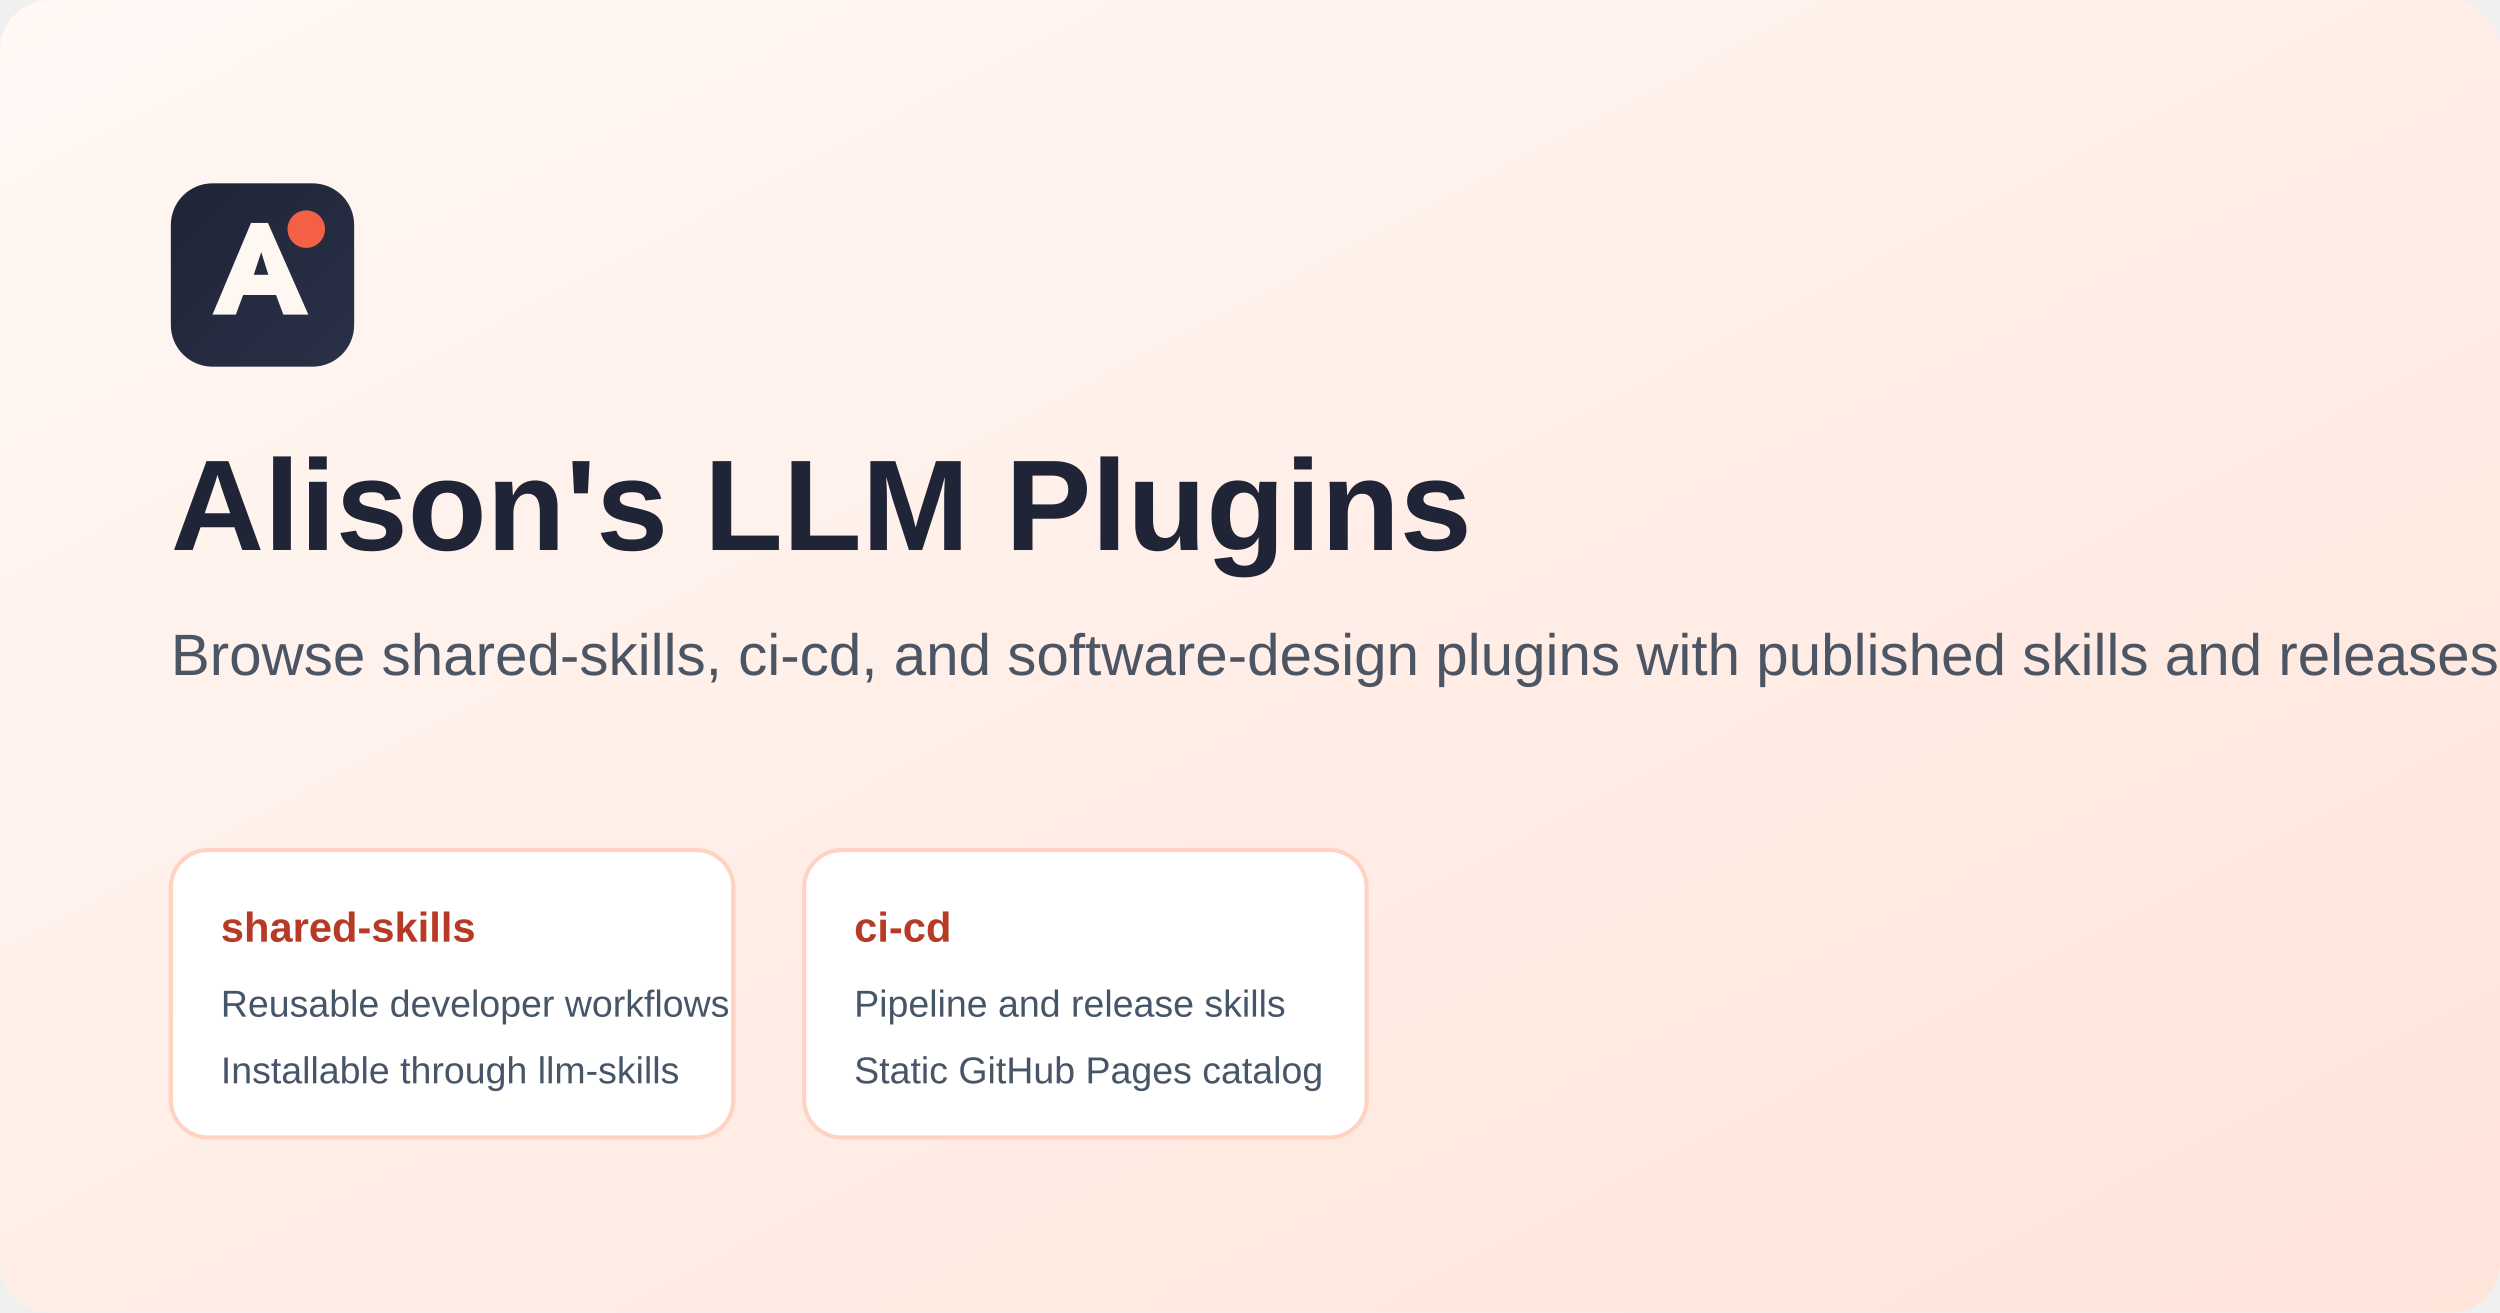
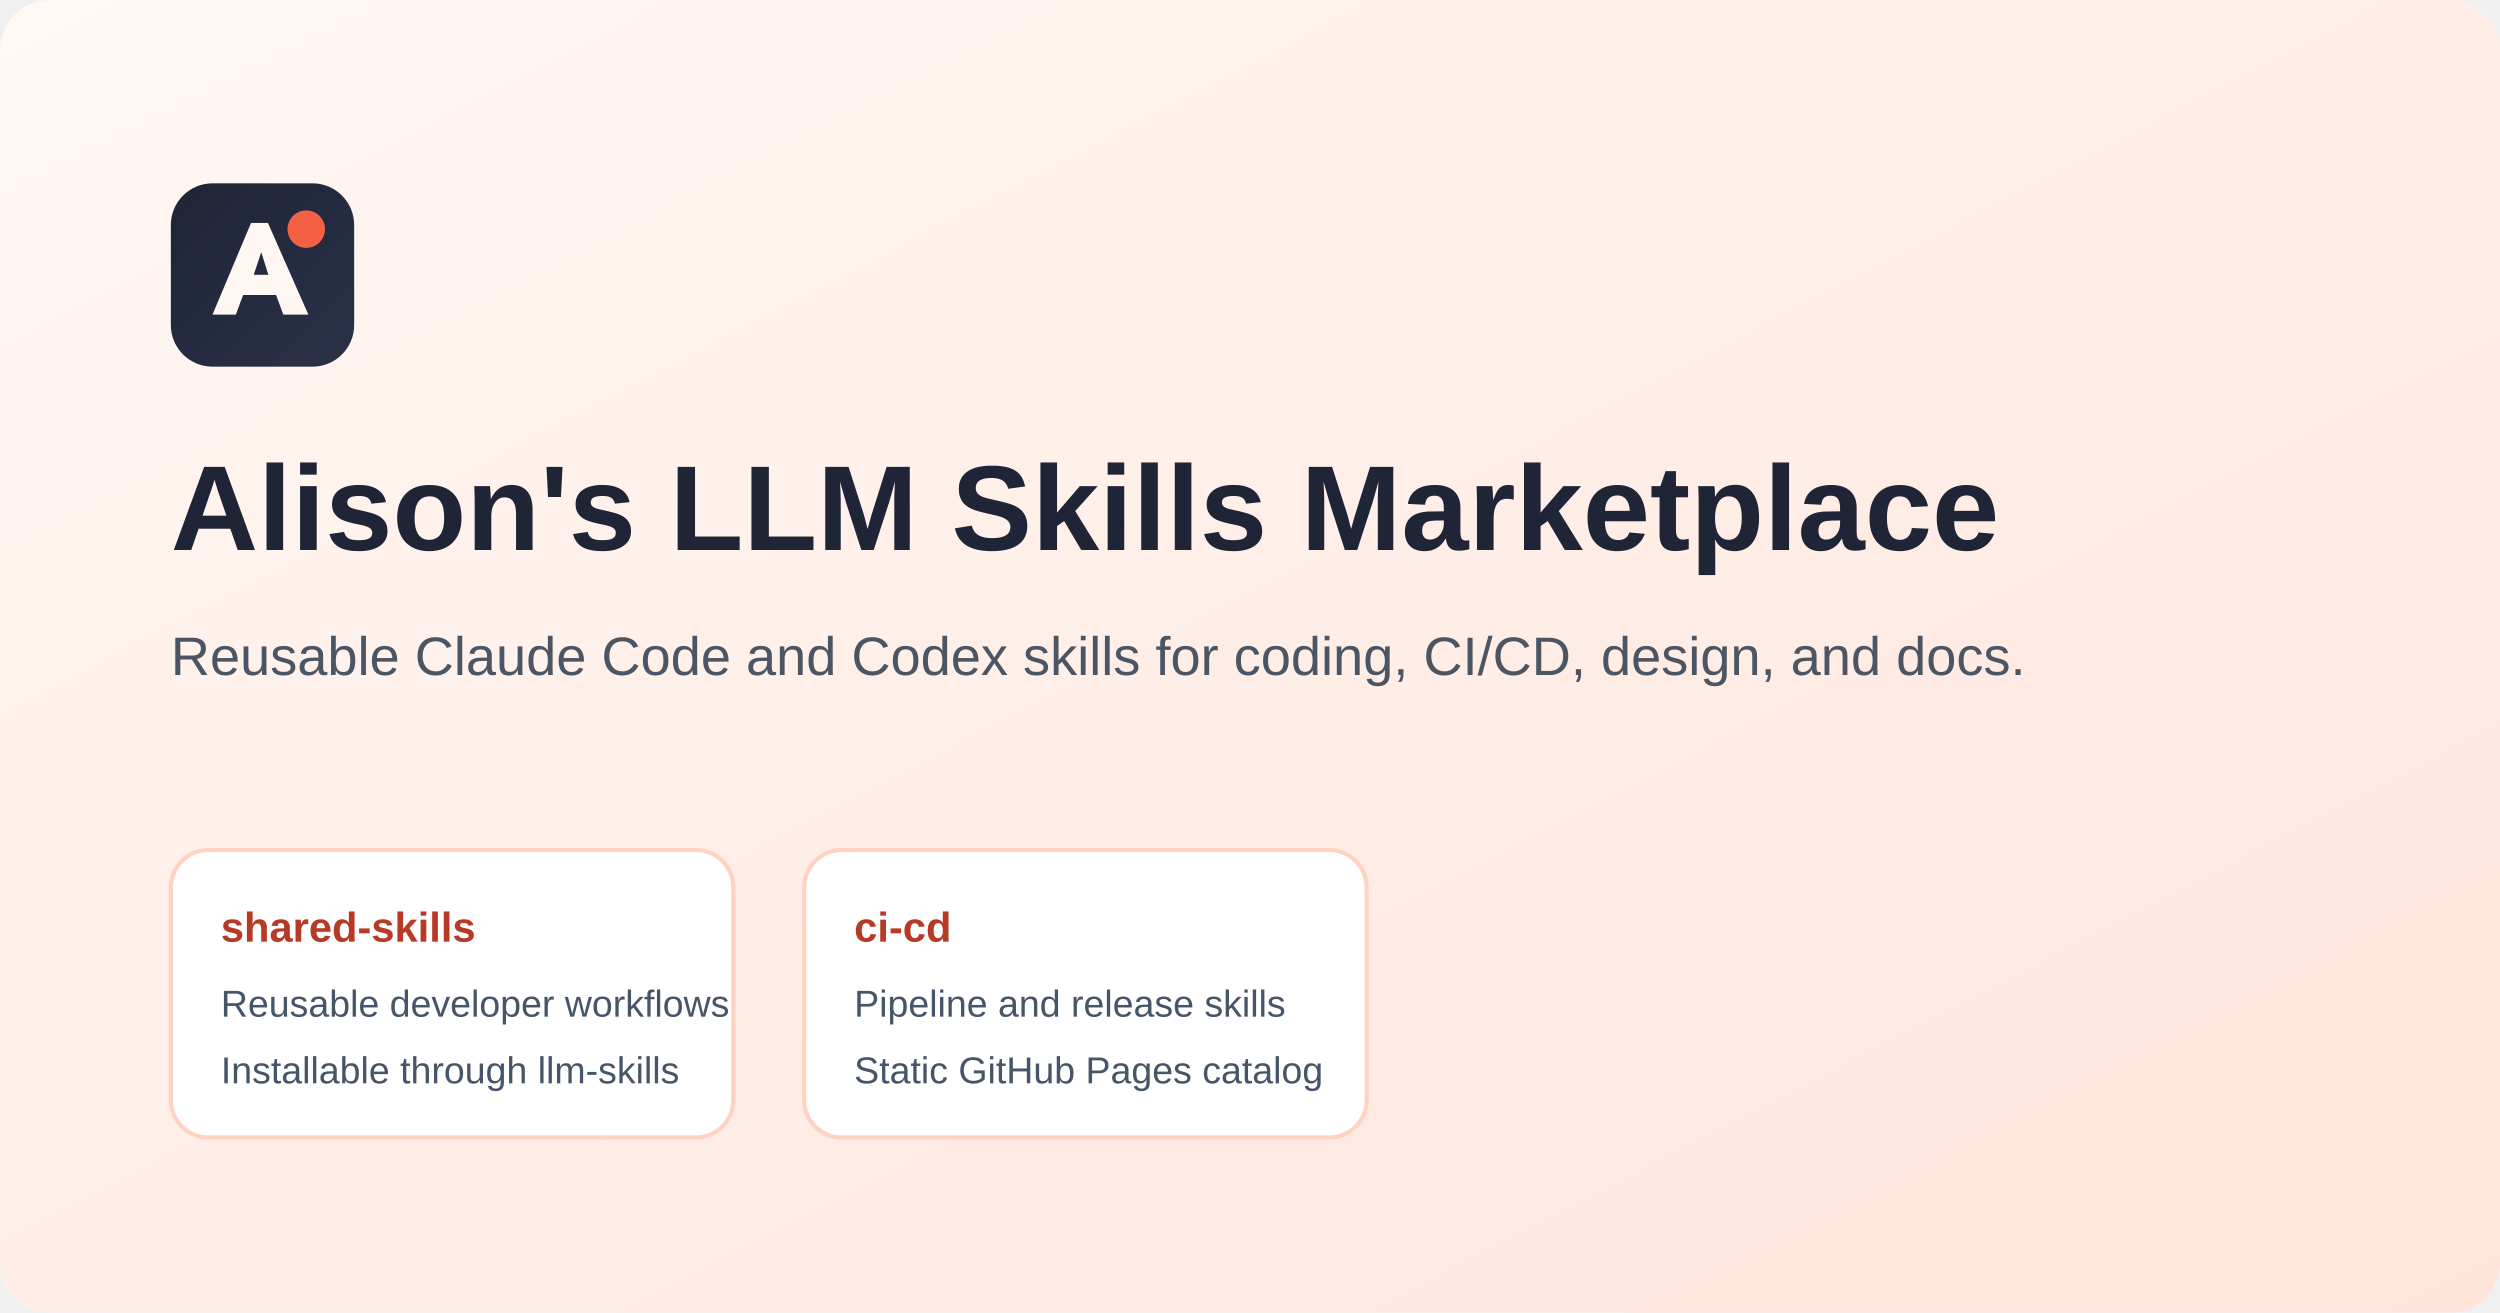
<svg xmlns="http://www.w3.org/2000/svg" width="1200" height="630" viewBox="0 0 1200 630" role="img" aria-labelledby="title desc">
  <defs>
    <linearGradient id="bg" x1="0" y1="0" x2="1" y2="1">
      <stop offset="0%" stop-color="#FFF8F4" />
      <stop offset="100%" stop-color="#FFE4DA" />
    </linearGradient>
    <linearGradient id="card" x1="0" y1="0" x2="1" y2="1">
      <stop offset="0%" stop-color="#1F2436" />
      <stop offset="100%" stop-color="#2A3148" />
    </linearGradient>
  </defs>
  <rect width="1200" height="630" fill="url(#bg)" rx="24" />
  <g transform="translate(82 88)">
    <rect width="88" height="88" rx="20" fill="url(#card)" />
    <circle cx="65" cy="22" r="9" fill="#F46043" />
    <path d="M20 63 38.5 19h8.1L66 63H54l-3.5-9.4H34.7L31.2 63H20Zm19.8-19.1h7L43.4 33l-3.6 10.9Z" fill="#FFF7F2" />
-     <text x="0" y="176" font-family="Segoe UI, Arial, sans-serif" font-size="62" font-weight="700" fill="#1F2436">Alison's LLM Plugins</text>
-     <text x="0" y="236" font-family="Segoe UI, Arial, sans-serif" font-size="28" fill="#4B5563">Browse shared-skills, ci-cd, and software-design plugins with published skills and releases.</text>
+     <text x="0" y="176" font-family="Segoe UI, Arial, sans-serif" font-size="58" font-weight="700" fill="#1F2436">Alison's LLM Skills Marketplace</text>
+     <text x="0" y="236" font-family="Segoe UI, Arial, sans-serif" font-size="26" fill="#4B5563">Reusable Claude Code and Codex skills for coding, CI/CD, design, and docs.</text>
    <g transform="translate(0 320)">
      <rect width="270" height="138" rx="18" fill="#ffffff" stroke="#FFD2C2" stroke-width="2" />
      <text x="24" y="44" font-family="Segoe UI, Arial, sans-serif" font-size="20" font-weight="700" fill="#B73A27">shared-skills</text>
      <text x="24" y="80" font-family="Segoe UI, Arial, sans-serif" font-size="18" fill="#475569">Reusable developer workflows</text>
      <text x="24" y="112" font-family="Segoe UI, Arial, sans-serif" font-size="18" fill="#475569">Installable through llm-skills</text>
    </g>
    <g transform="translate(304 320)">
      <rect width="270" height="138" rx="18" fill="#ffffff" stroke="#FFD2C2" stroke-width="2" />
      <text x="24" y="44" font-family="Segoe UI, Arial, sans-serif" font-size="20" font-weight="700" fill="#B73A27">ci-cd</text>
      <text x="24" y="80" font-family="Segoe UI, Arial, sans-serif" font-size="18" fill="#475569">Pipeline and release skills</text>
      <text x="24" y="112" font-family="Segoe UI, Arial, sans-serif" font-size="18" fill="#475569">Static GitHub Pages catalog</text>
    </g>
  </g>
</svg>
